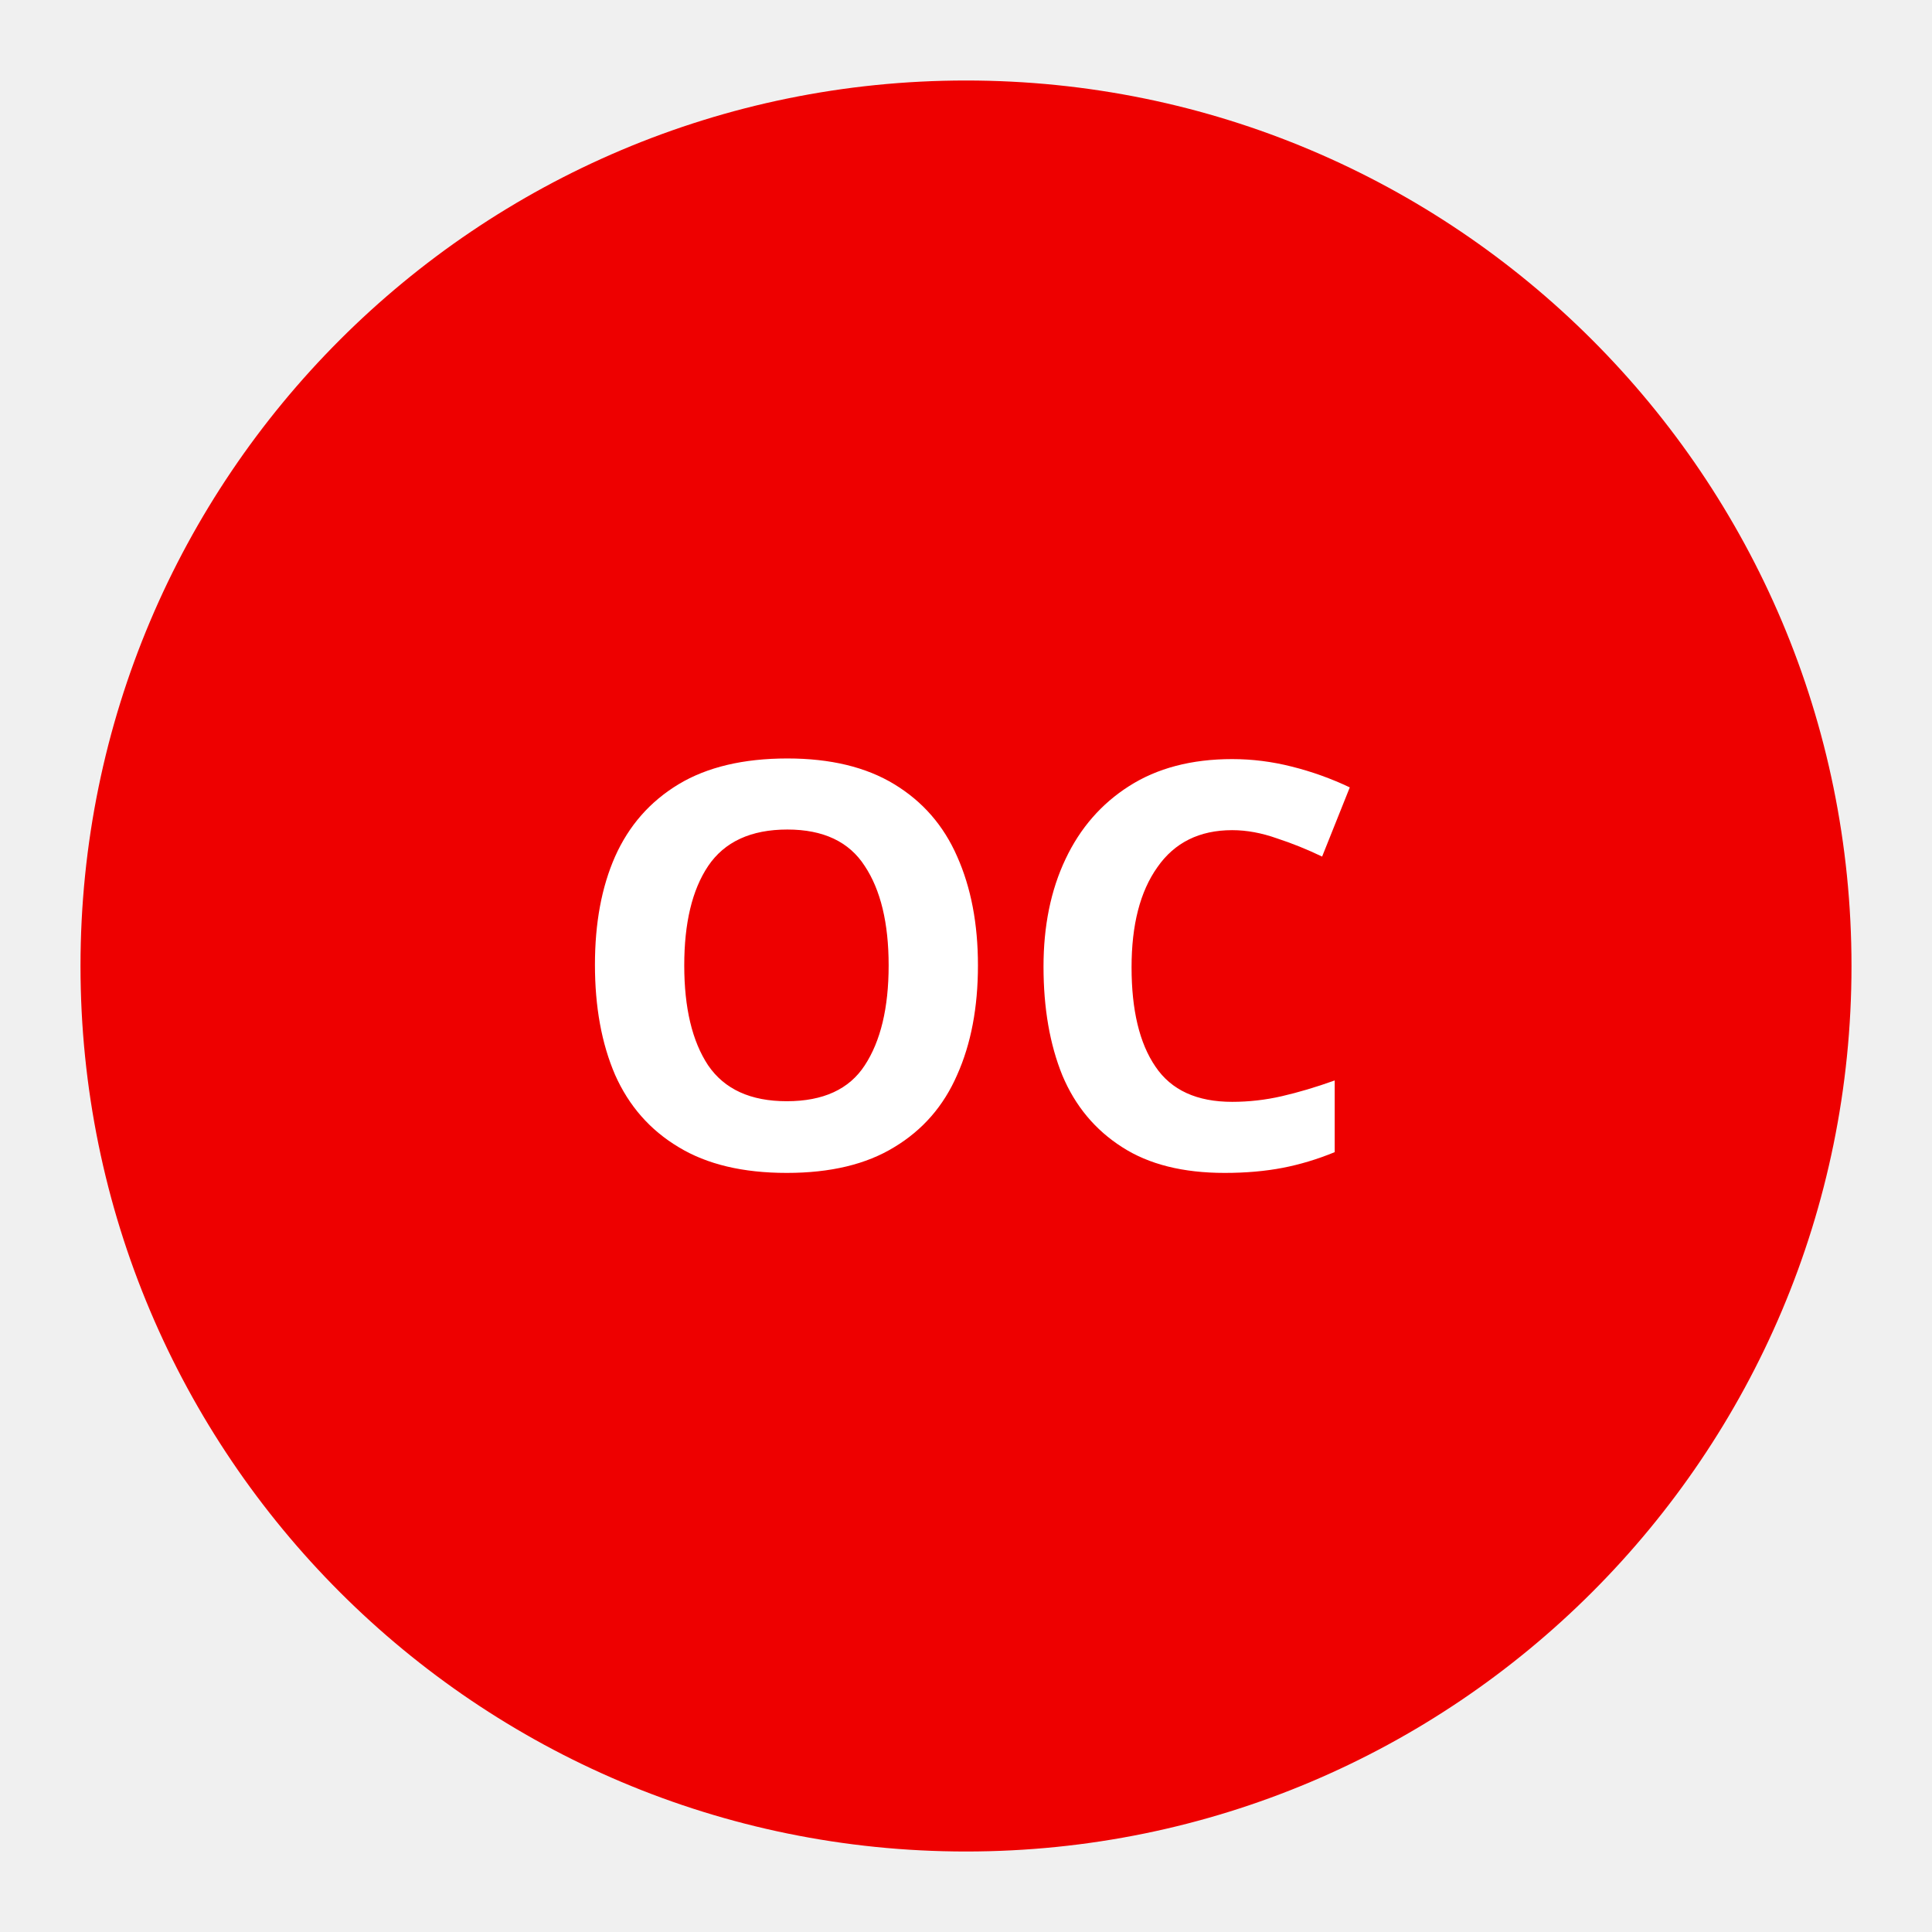
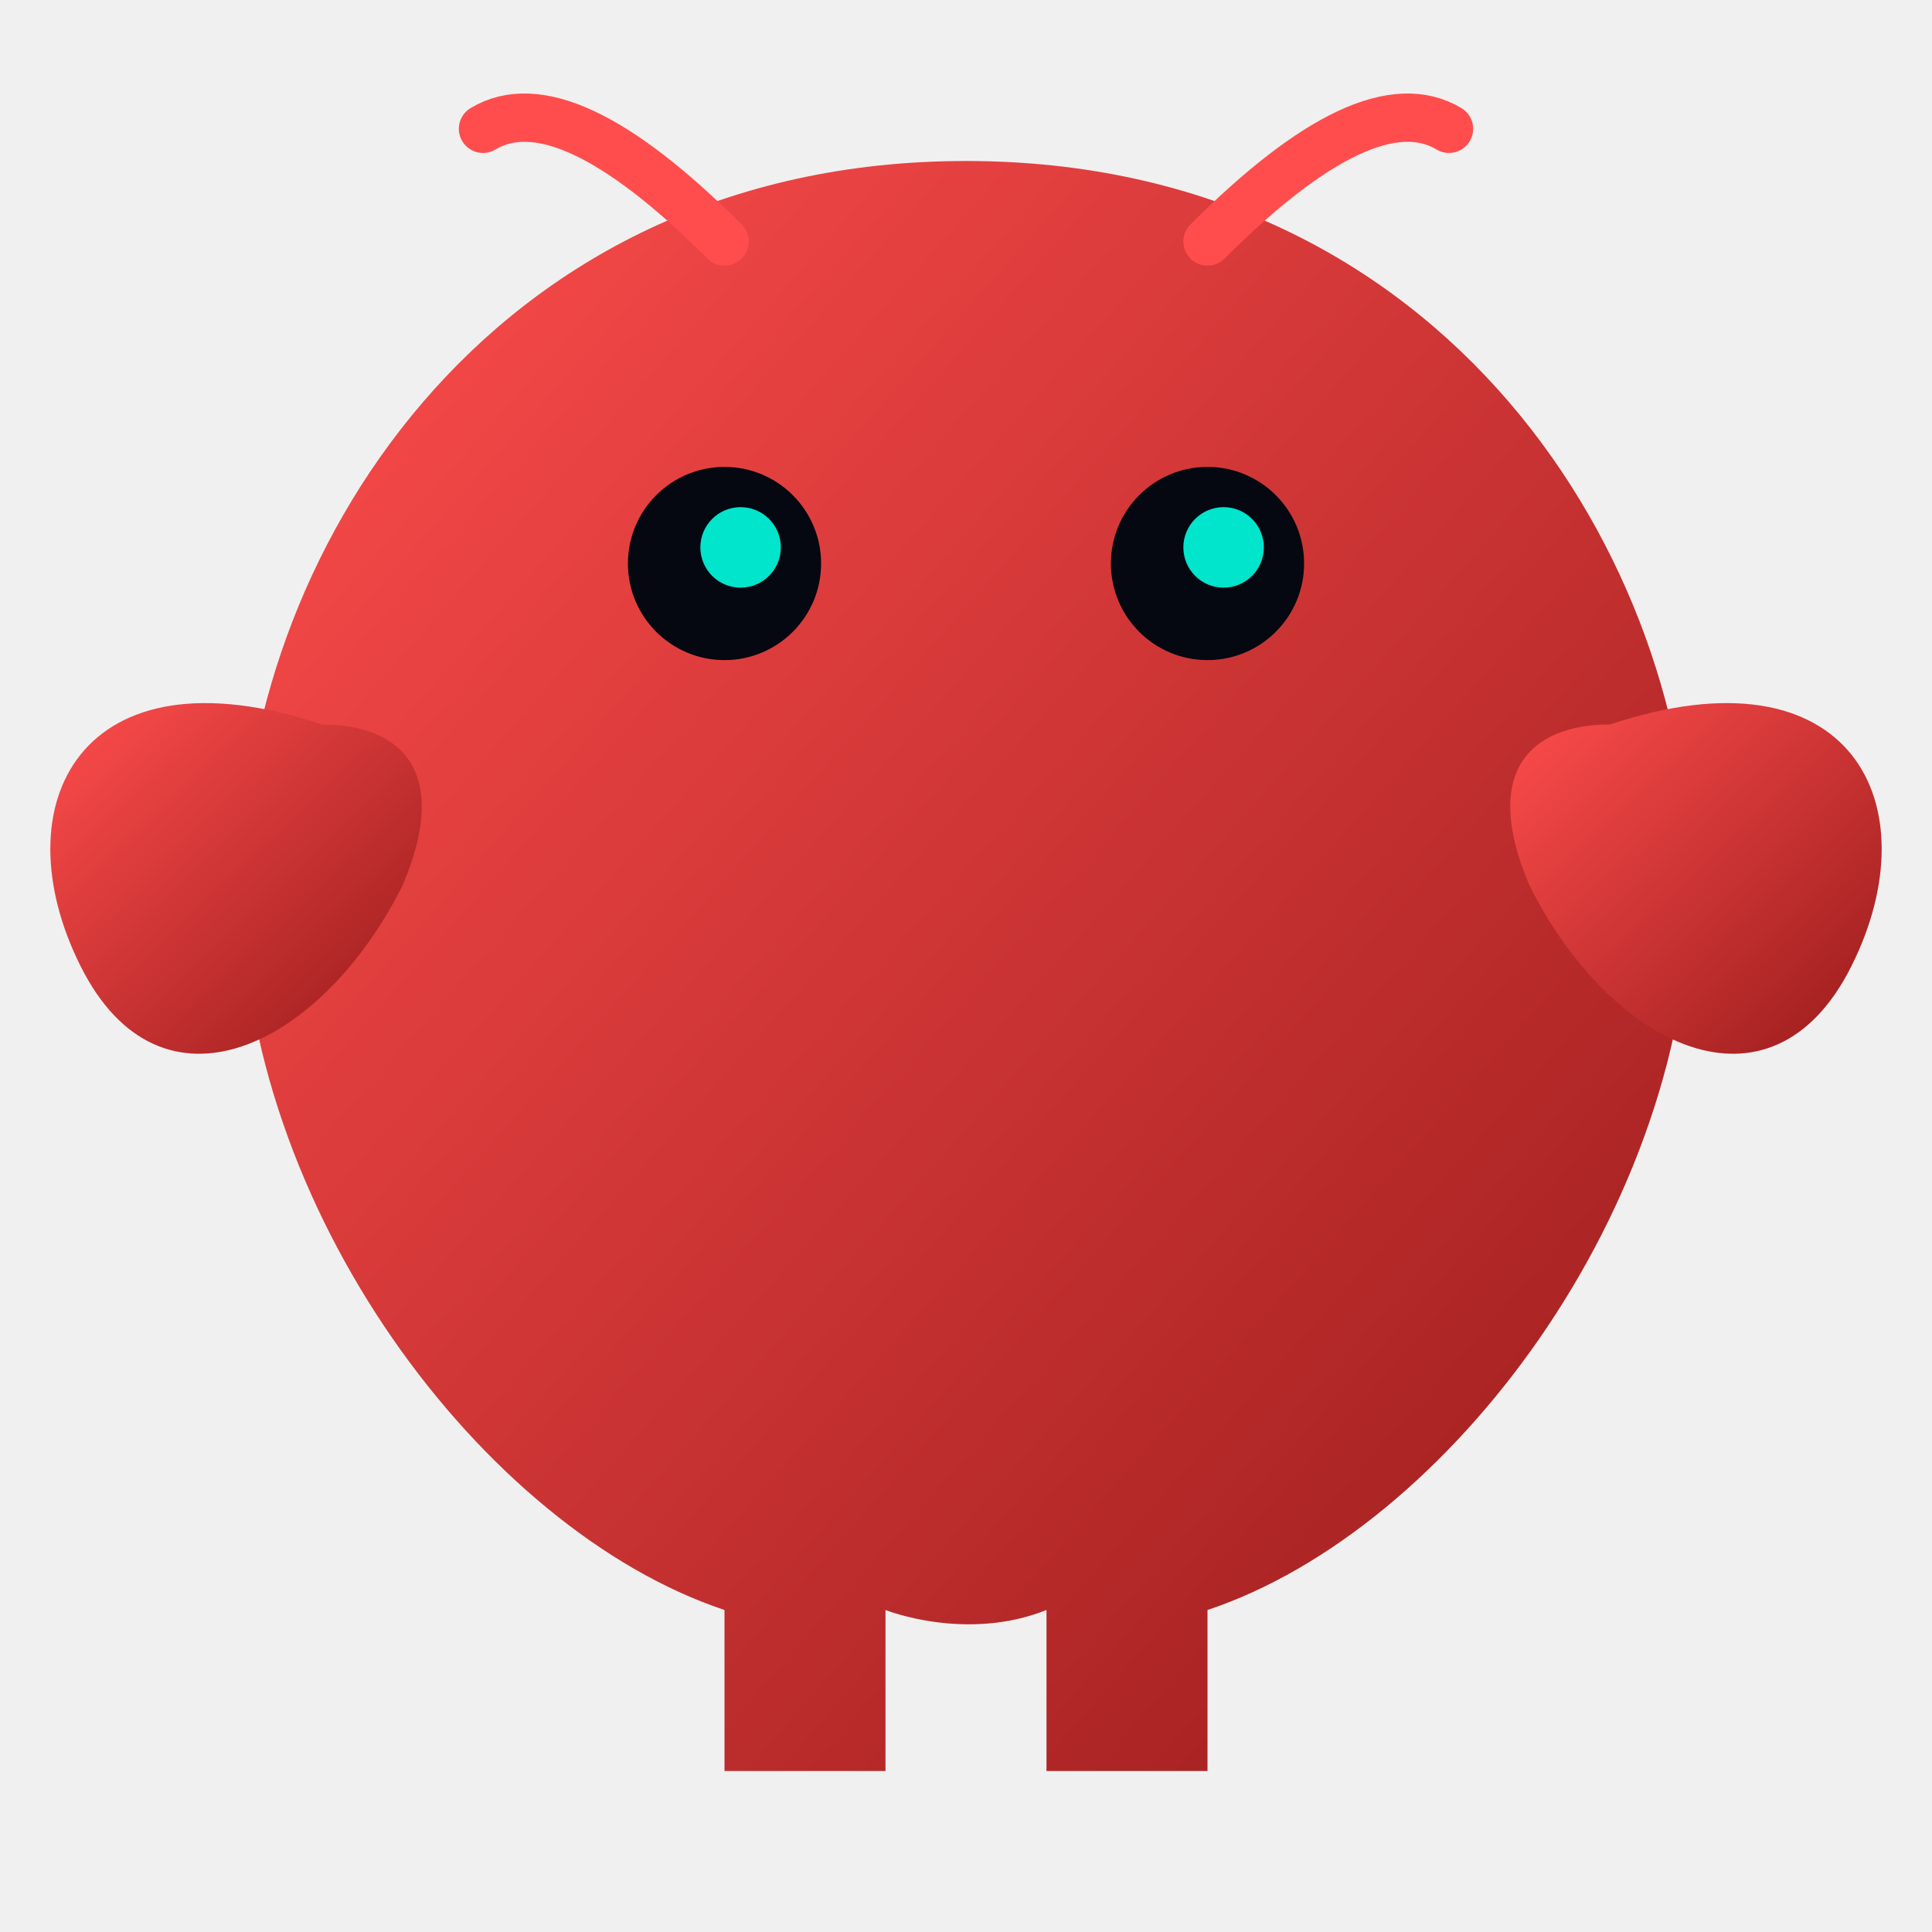
- <svg xmlns="http://www.w3.org/2000/svg" viewBox="0 0 48 48" width="48" height="48">
-   <circle cx="24" cy="24" r="22" fill="#EE0000" />
-   <text x="24" y="29" text-anchor="middle" fill="white" font-size="14" font-family="Red Hat Display, sans-serif" font-weight="700">OC</text>
+ <svg xmlns="http://www.w3.org/2000/svg" viewBox="0 0 120 120" fill="none">
+   <defs>
+     <linearGradient id="lobster-gradient" x1="0%" y1="0%" x2="100%" y2="100%">
+       <stop offset="0%" stop-color="#ff4d4d" />
+       <stop offset="100%" stop-color="#991b1b" />
+     </linearGradient>
+   </defs>
+   <path d="M60 10 C30 10 15 35 15 55 C15 75 30 95 45 100 L45 110 L55 110 L55 100 C55 100 60 102 65 100 L65 110 L75 110 L75 100 C90 95 105 75 105 55 C105 35 90 10 60 10Z" fill="url(#lobster-gradient)" />
+   <path d="M20 45 C5 40 0 50 5 60 C10 70 20 65 25 55 C28 48 25 45 20 45Z" fill="url(#lobster-gradient)" />
+   <path d="M100 45 C115 40 120 50 115 60 C110 70 100 65 95 55 C92 48 95 45 100 45Z" fill="url(#lobster-gradient)" />
+   <path d="M45 15 Q35 5 30 8" stroke="#ff4d4d" stroke-width="3" stroke-linecap="round" />
+   <path d="M75 15 Q85 5 90 8" stroke="#ff4d4d" stroke-width="3" stroke-linecap="round" />
+   <circle cx="45" cy="35" r="6" fill="#050810" />
+   <circle cx="75" cy="35" r="6" fill="#050810" />
+   <circle cx="46" cy="34" r="2.5" fill="#00e5cc" />
+   <circle cx="76" cy="34" r="2.5" fill="#00e5cc" />
</svg>
